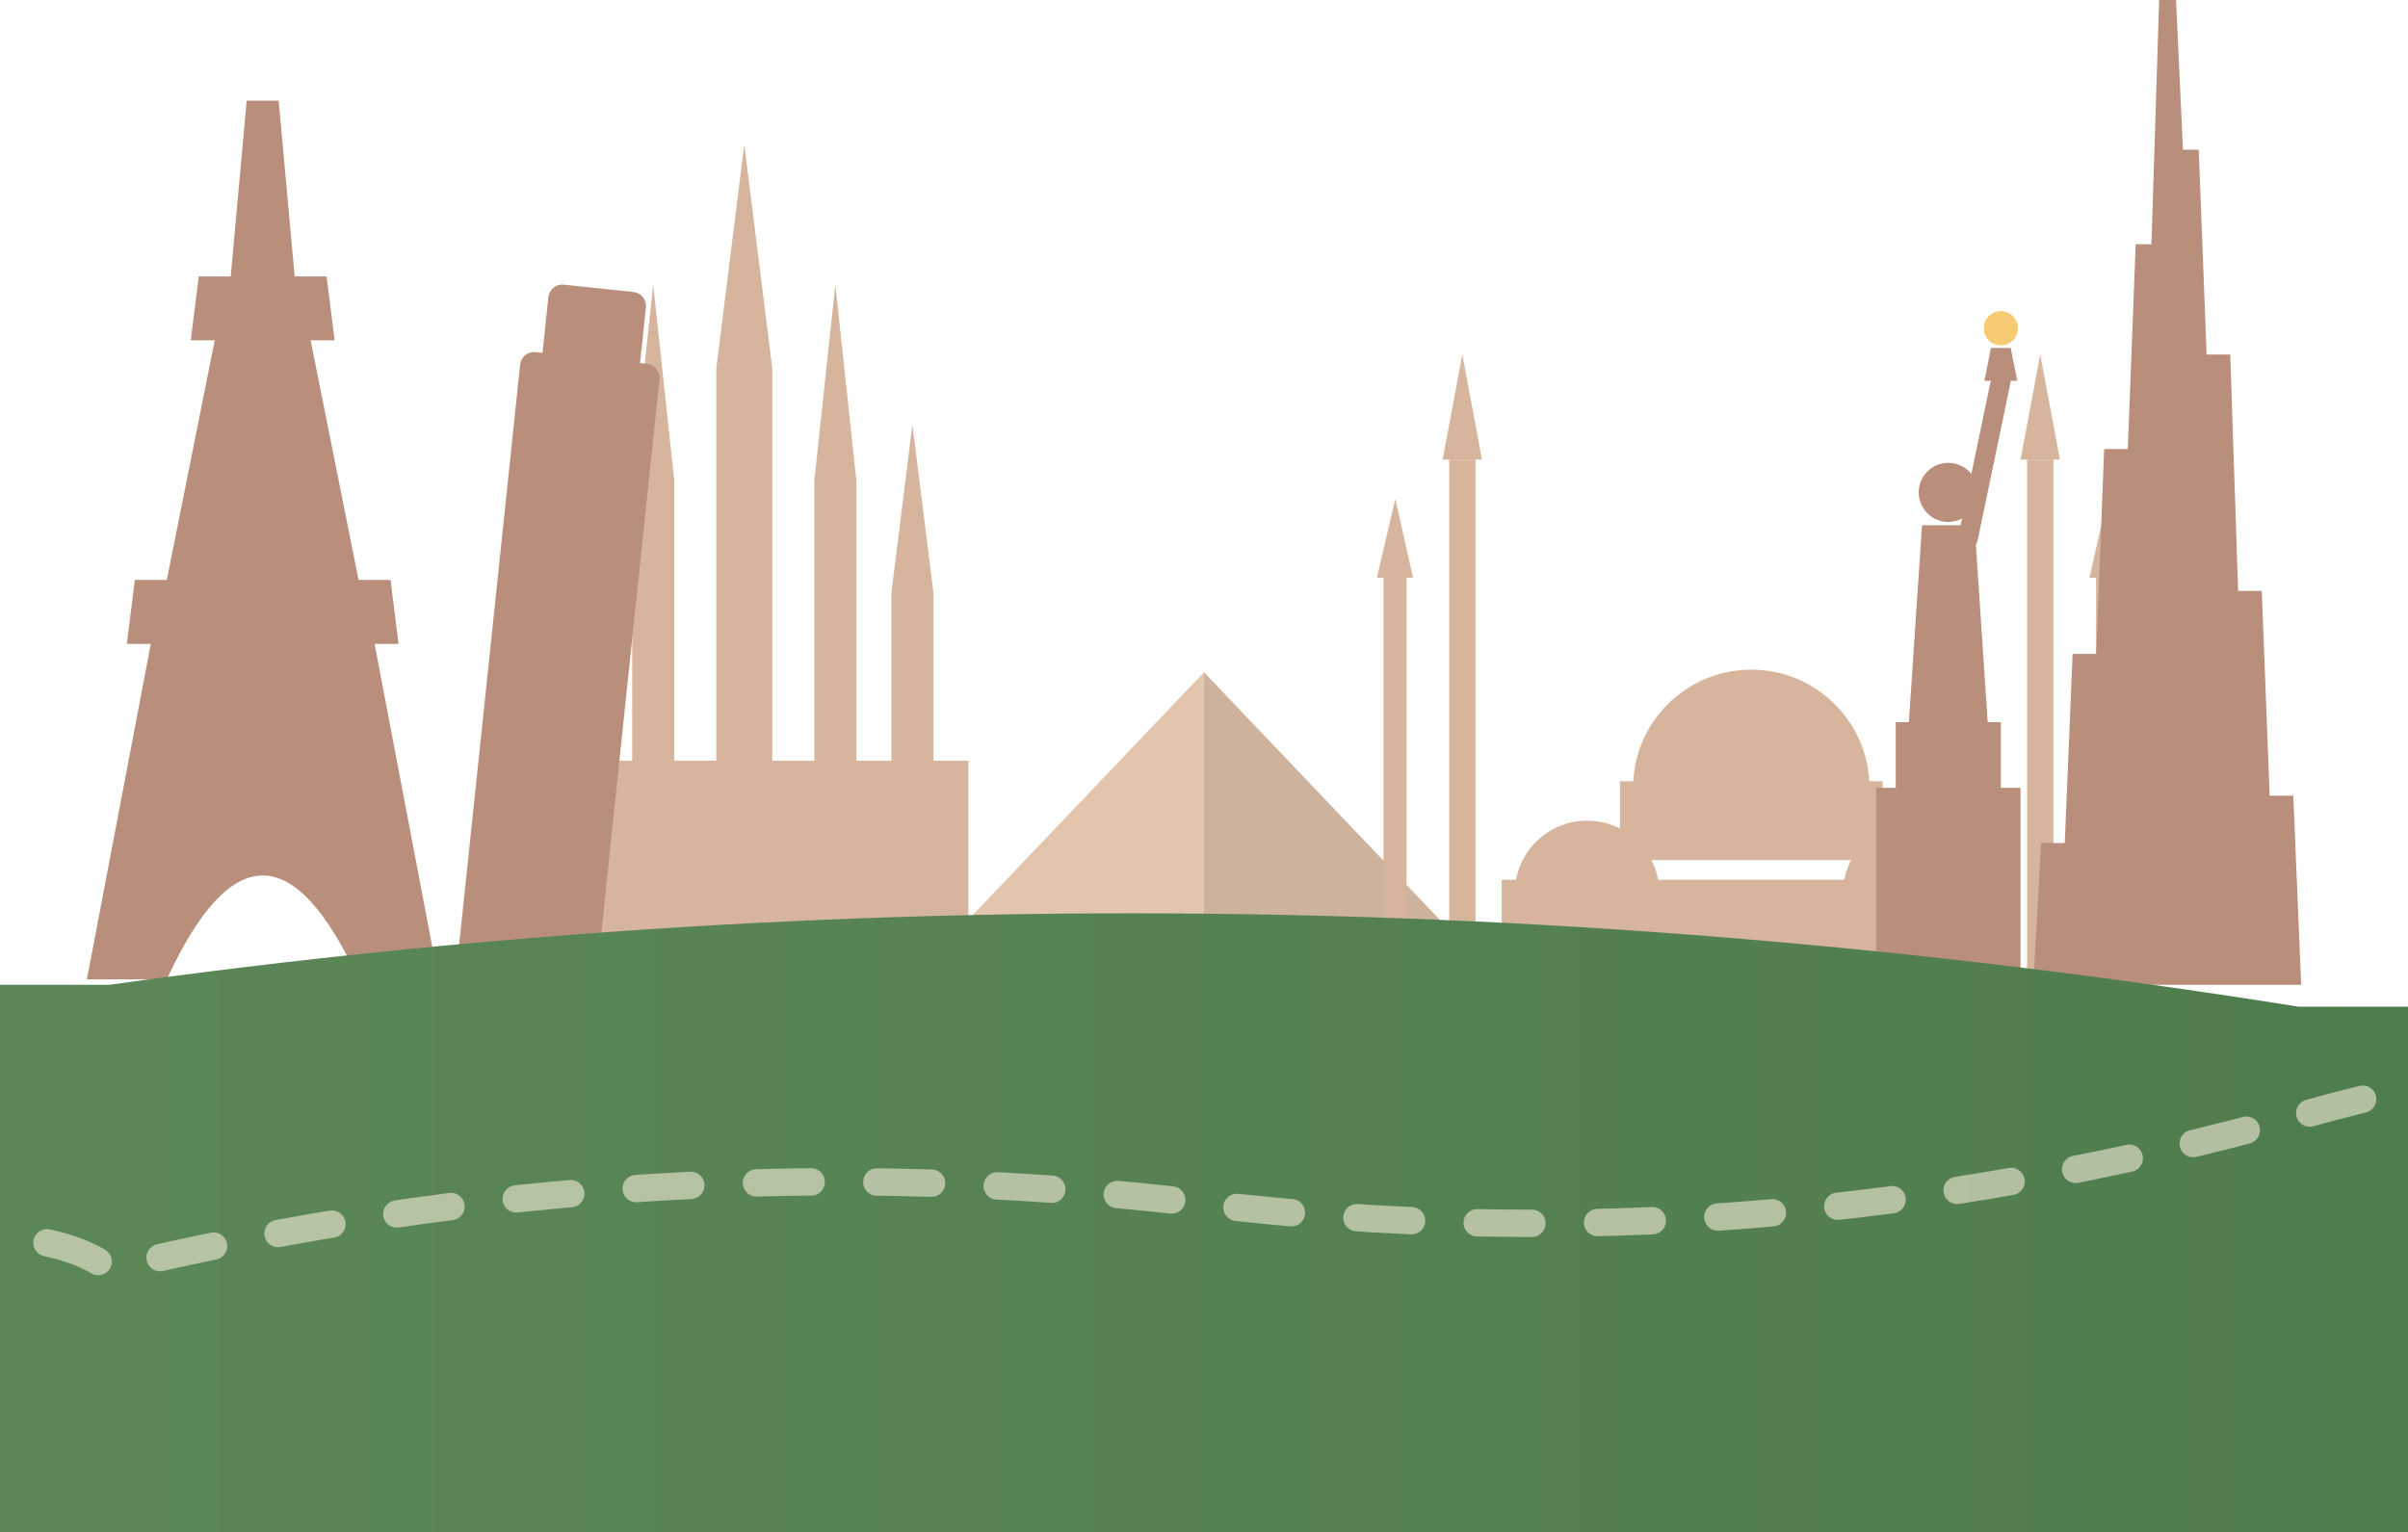
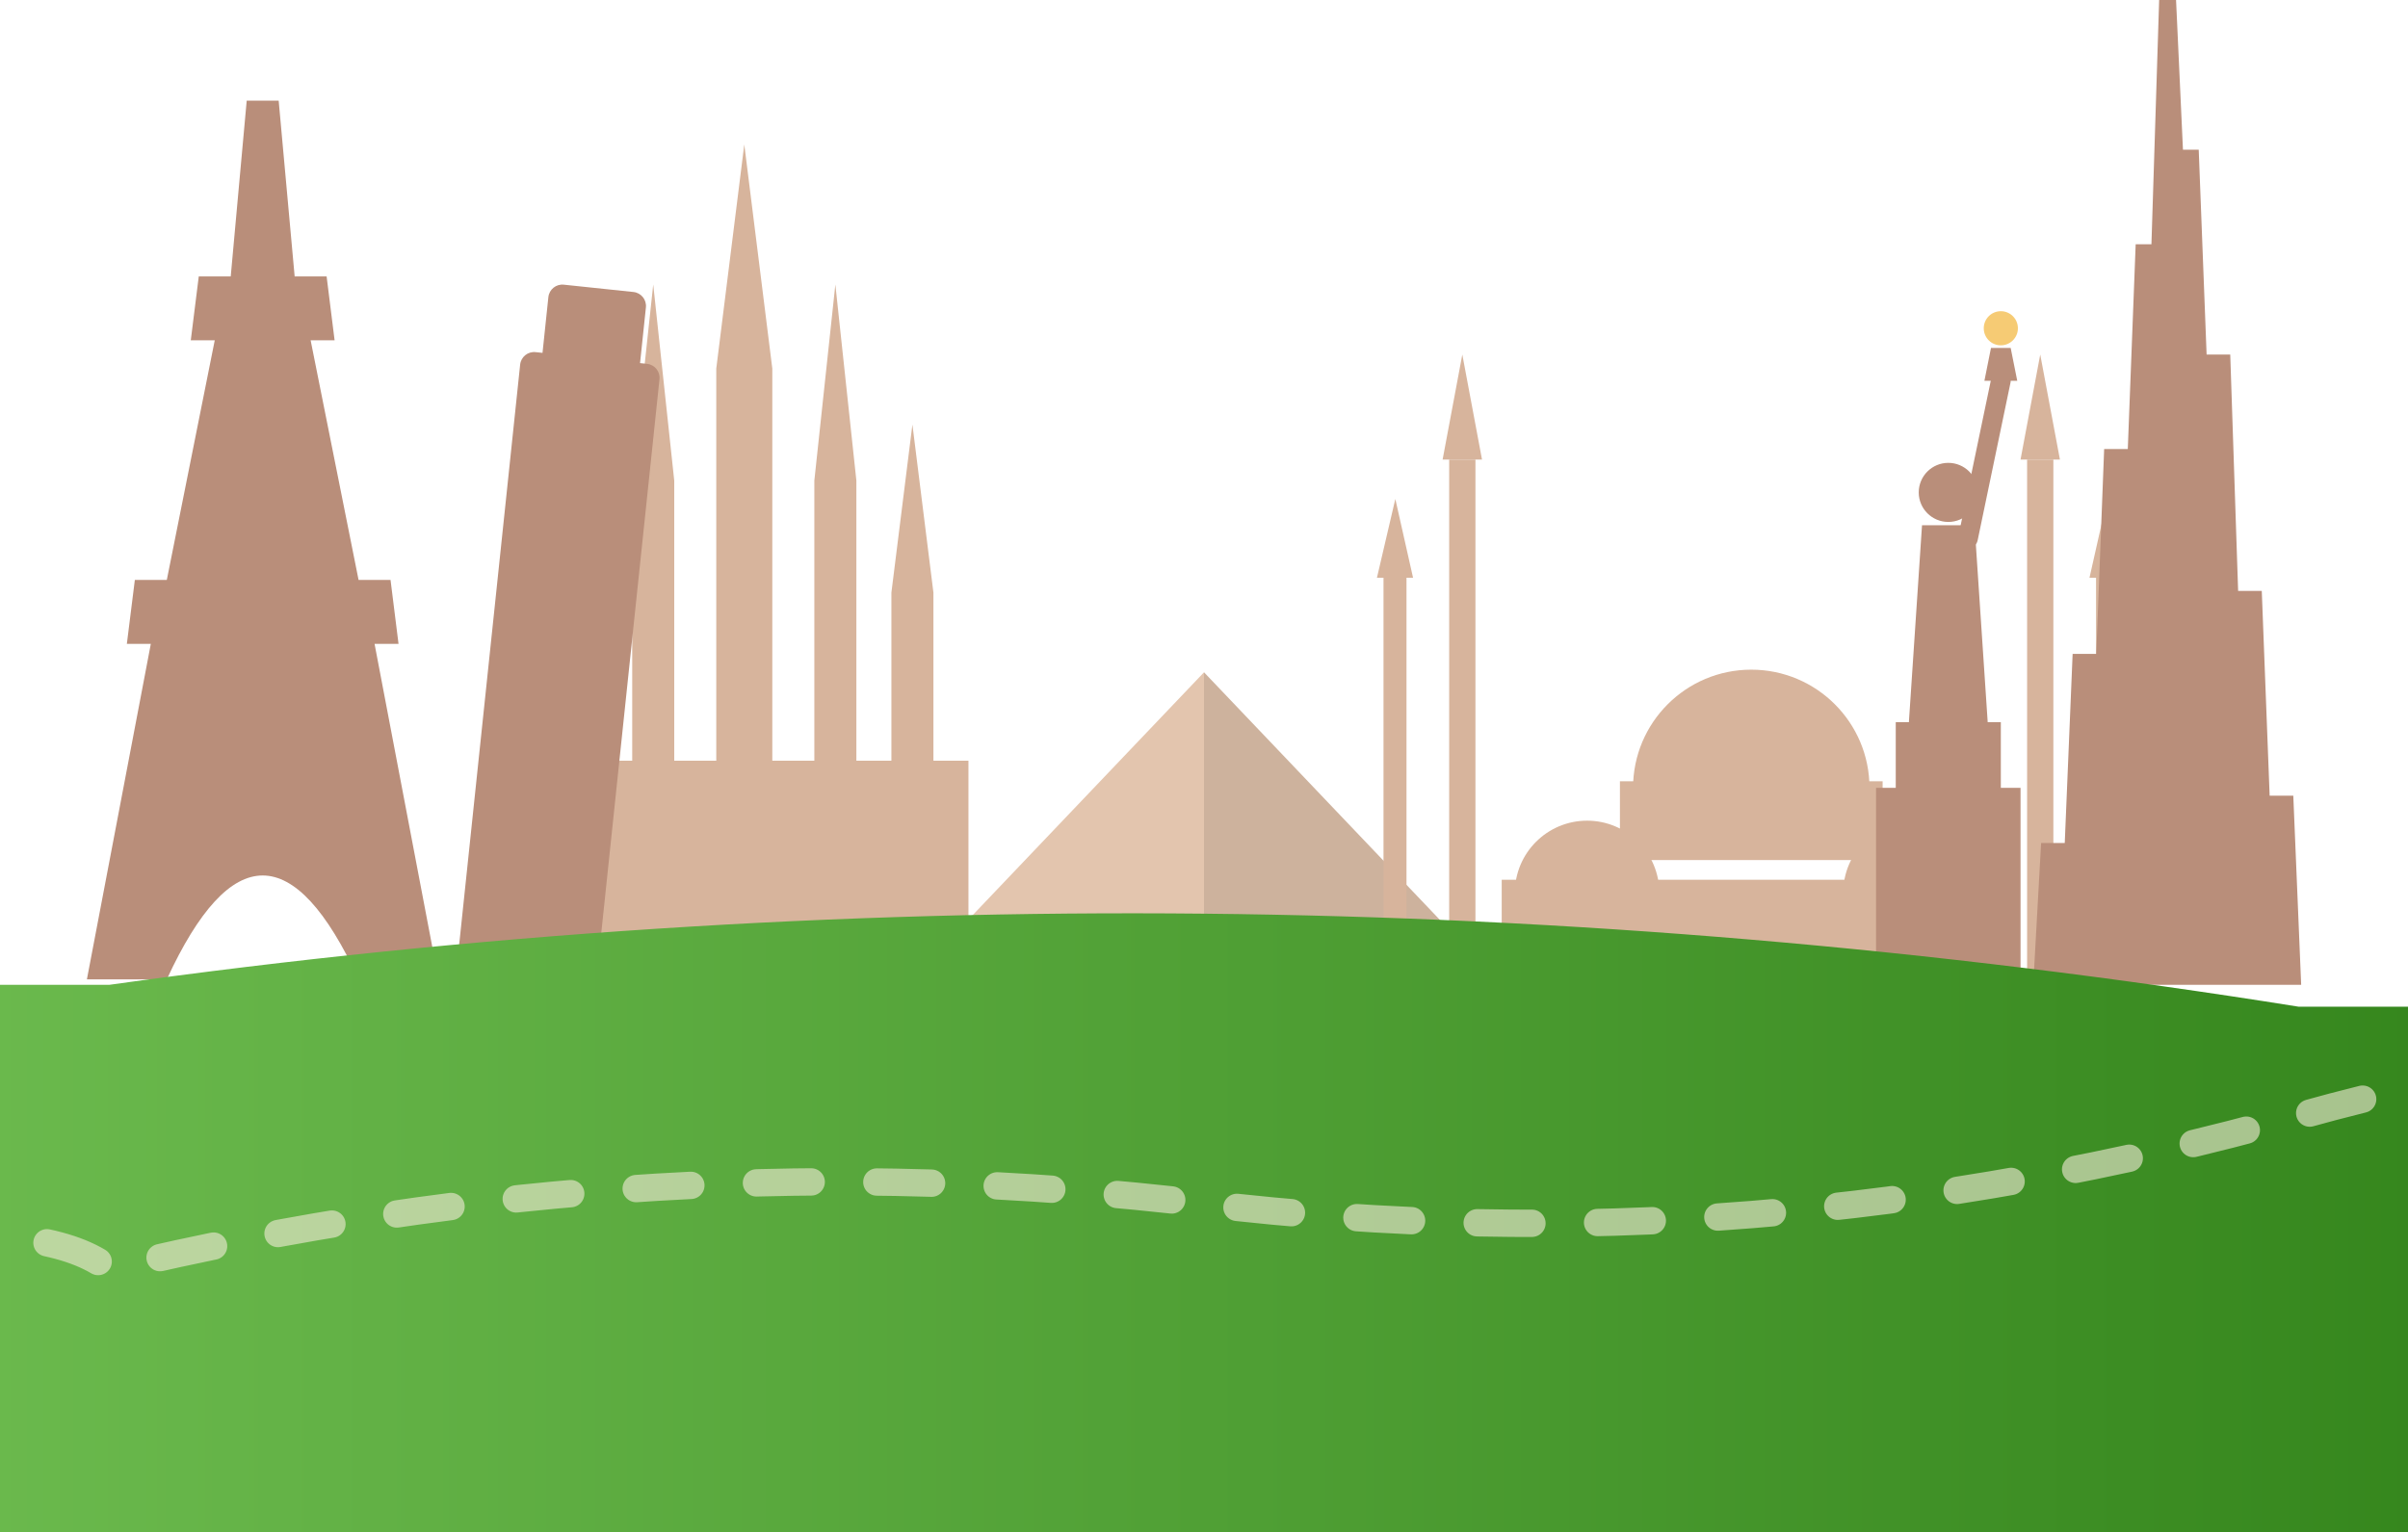
<svg xmlns="http://www.w3.org/2000/svg" viewBox="-10 60 220 140" width="220" height="140">
  <defs>
    <linearGradient id="sp-ground" x1="0" y1="0" x2="1" y2="0">
-       <stop offset="0" stop-color="#5E8A5A" />
-       <stop offset="1" stop-color="#4D7A4C" />
+       <stop offset="0" stop-color="#76C457" />
+       <stop offset="1" stop-color="#2A7C13" />
    </linearGradient>
  </defs>
  <g transform="translate(100 48) scale(0.68)">
    <path d="M-40 150 L0 108 L40 150 Z" fill="#E3C5AE" />
    <path d="M0 108 L40 150 L0 150 Z" fill="#000000" opacity="0.1" />
  </g>
  <g transform="translate(150 60) scale(0.6)" fill="#D7B49C">
    <rect x="-46" y="70" width="4" height="80" />
    <path d="M-47 70 L-44 54 L-41 70 Z" />
    <rect x="42" y="70" width="4" height="80" />
    <path d="M41 70 L44 54 L47 70 Z" />
    <rect x="-56" y="88" width="3.5" height="62" />
    <path d="M-57 88 L-54.2 76 L-51.5 88 Z" />
    <rect x="52.5" y="88" width="3.5" height="62" />
    <path d="M51.5 88 L54.2 76 L57 88 Z" />
    <path d="M-18 120 A18 18 0 0 1 18 120 Z" />
    <rect x="-20" y="119" width="40" height="12" />
    <path d="M-36 136 A11 11 0 0 1 -14 136 Z" />
    <path d="M14 136 A11 11 0 0 1 36 136 Z" />
    <rect x="-38" y="134" width="76" height="16" />
  </g>
  <g transform="translate(58 54) scale(0.64)" fill="#D7B49C">
    <path d="M-4 150 V62 L0 30 L4 62 V150 Z" />
    <path d="M-16 150 V78 L-13 50 L-10 78 V150 Z" />
    <path d="M10 150 V78 L13 50 L16 78 V150 Z" />
    <path d="M-27 150 V94 L-24 70 L-21 94 V150 Z" />
    <path d="M21 150 V94 L24 70 L27 94 V150 Z" />
    <rect x="-32" y="118" width="64" height="32" />
  </g>
  <g transform="translate(14 40) scale(0.73)" fill="#B98E7A">
    <path d="M-2 40 L2 40 L4 62 L8 62 L9 70 L6 70 L12 100 L16 100 L17 108 L14 108 L22 150 L12 150 Q0 124 -12 150 L-22 150 L-14 108 L-17 108 L-16 100 L-12 100 L-6 70 L-9 70 L-8 62 L-4 62 Z" />
  </g>
  <g transform="translate(38 54) scale(0.64)">
    <g transform="rotate(6 0 150)" fill="#B98E7A">
      <rect x="-7" y="50" width="14" height="12" rx="2" />
      <rect x="-10" y="60" width="20" height="90" rx="2" />
    </g>
  </g>
  <g transform="translate(188 42) scale(0.72)">
    <path d="M-0.8 18 L0.8 18 L2 44 L4 44 L5 70 L8 70 L9 100 L12 100 L13 126 L16 126 L17 150 L-17 150 L-16 132 L-13 132 L-12 108 L-9 108 L-8 82 L-5 82 L-4 56 L-2 56 Z" fill="#B98E7A" />
  </g>
  <g transform="translate(168 60) scale(0.6)" fill="#B98E7A">
    <rect x="-11" y="120" width="22" height="30" />
    <rect x="-8" y="110" width="16" height="11" />
    <path d="M-6 110 L-4 80 L4 80 L6 110 Z" />
    <circle cx="0" cy="75" r="4.5" />
    <line x1="3" y1="82" x2="8" y2="58" stroke="#B98E7A" stroke-width="3" stroke-linecap="round" />
    <path d="M5.5 58 L10.5 58 L9.5 53 L6.5 53 Z" />
    <circle cx="8" cy="50" r="2.6" fill="#F6CB74" />
  </g>
  <path d="M-60 150 L0 150 Q100 136 200 152 L260 152 V260 H-60 Z" fill="url(#sp-ground)" />
  <path d="M-60 180 Q-10 168 0 176 Q50 164 100 170 T200 162 T300 160" stroke="#F3EBD8" stroke-width="2.5" stroke-dasharray="5 6" fill="none" stroke-linecap="round" opacity="0.6" />
</svg>
